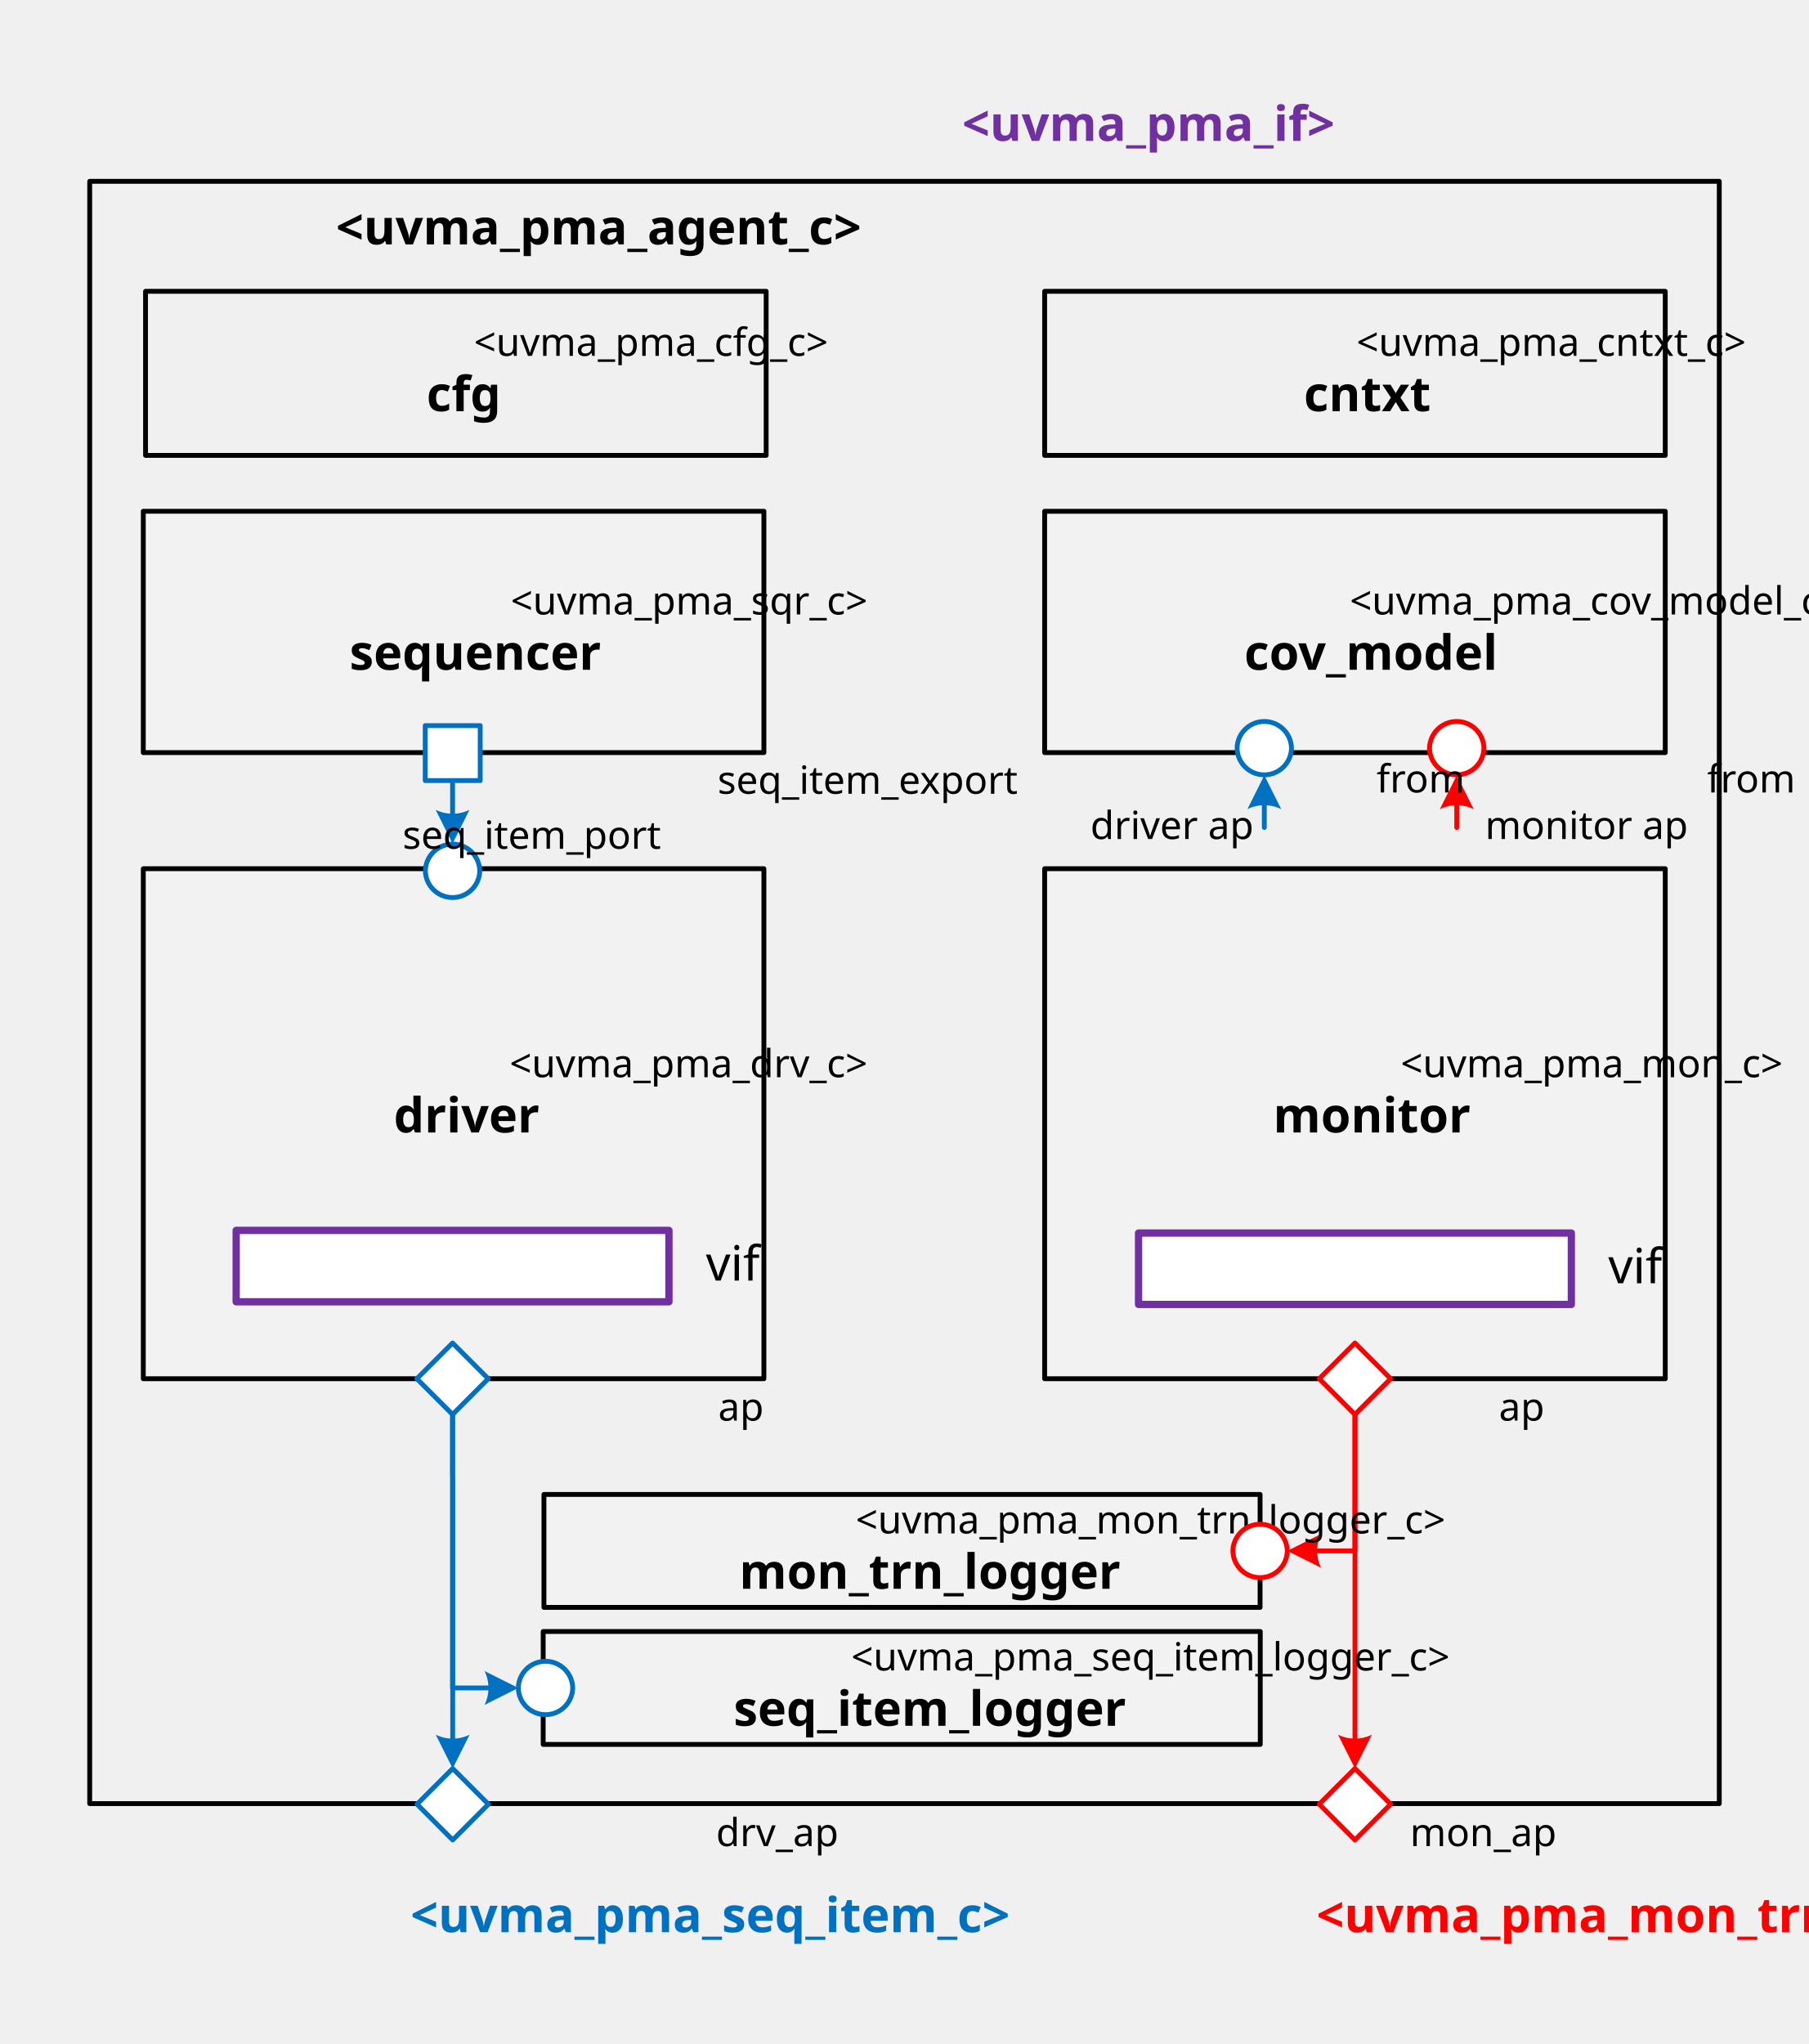
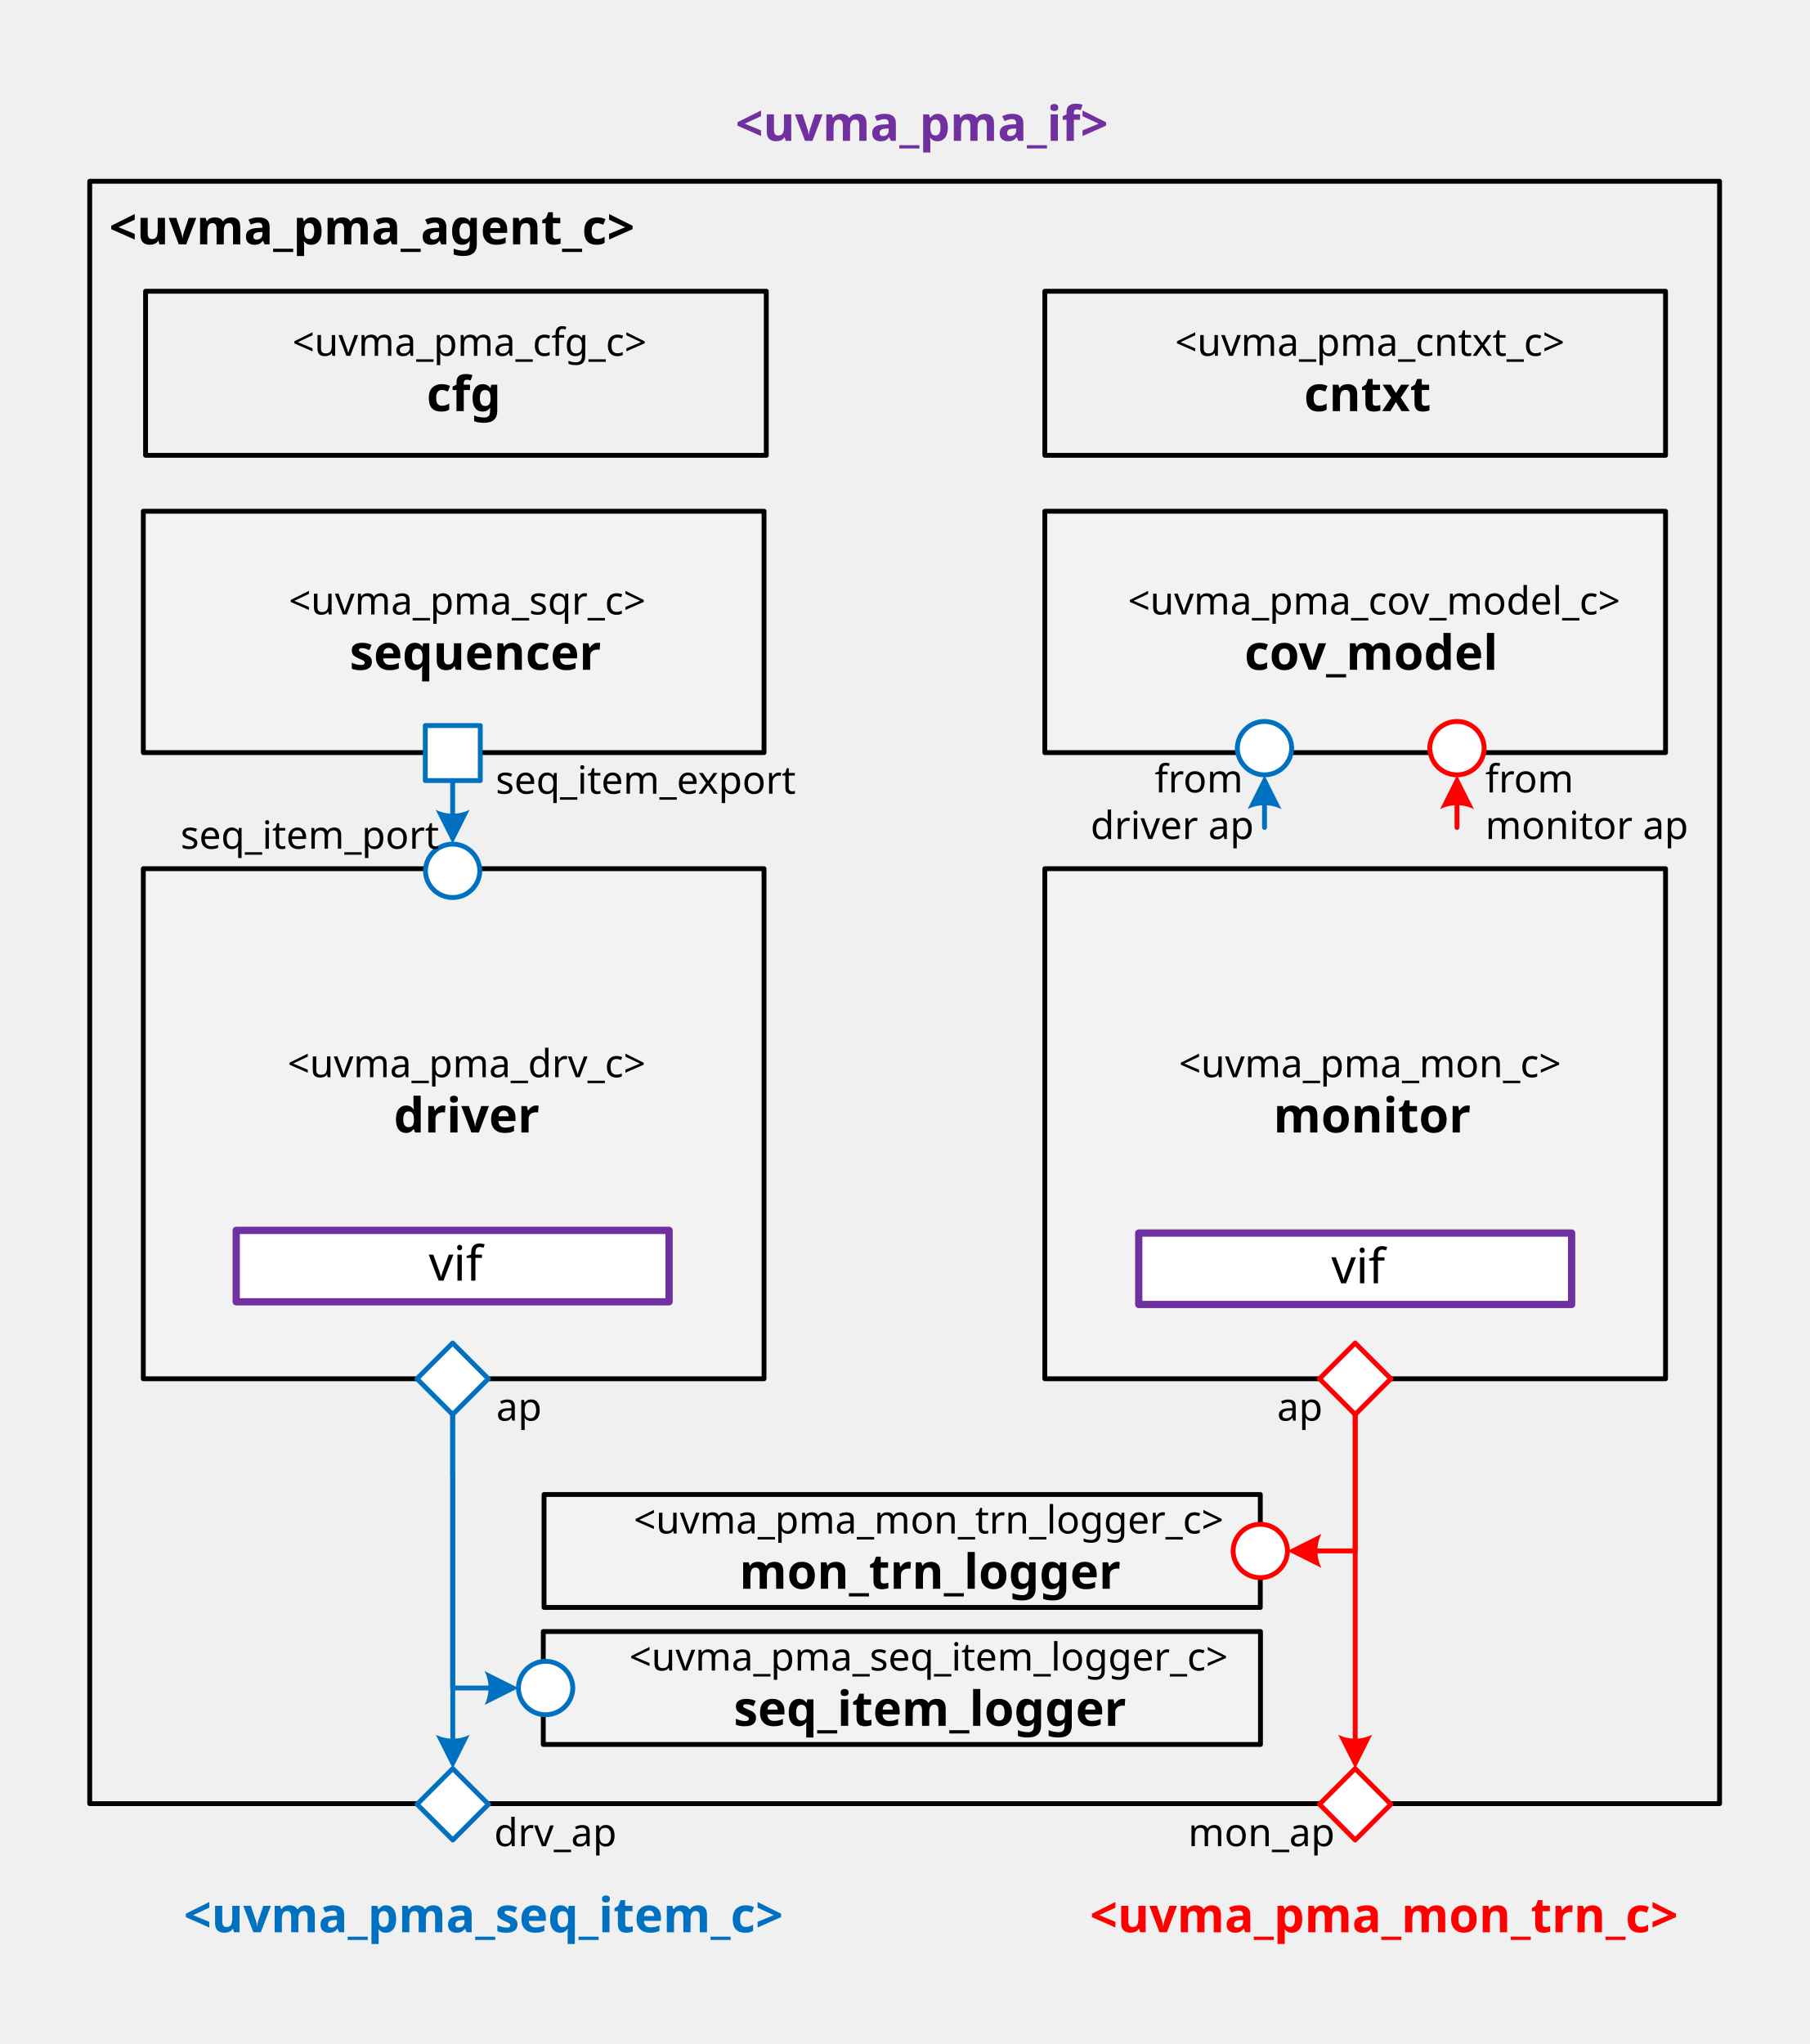
- <svg xmlns="http://www.w3.org/2000/svg" xmlns:ns1="http://schemas.microsoft.com/visio/2003/SVGExtensions/" xmlns:xlink="http://www.w3.org/1999/xlink" width="5.181in" height="5.853in" viewBox="0 0 373.057 421.415" xml:space="preserve" color-interpolation-filters="sRGB" class="st19">
-   <ns1:documentProperties ns1:langID="4105" ns1:metric="true" ns1:viewMarkup="false">
-     <ns1:userDefs>
-       <ns1:ud ns1:nameU="msvNoAutoConnect" ns1:val="VT0(1):26" />
-     </ns1:userDefs>
-   </ns1:documentProperties>
-   <style type="text/css">
-    
-       .st1 {fill:none;stroke:#000000;stroke-linecap:round;stroke-linejoin:round;stroke-width:1}
-       .st2 {fill:#000000;font-family:Calibri;font-size:0.833em;font-weight:bold}
-       .st3 {fill:#000000;font-family:Calibri;font-size:0.667em}
-       .st4 {font-size:1.25em;font-weight:bold}
-       .st5 {fill:#ffffff;stroke:#ff0000;stroke-linecap:round;stroke-linejoin:round;stroke-width:1}
-       .st6 {fill:none;stroke:none;stroke-linecap:round;stroke-linejoin:round;stroke-width:0.75}
-       .st7 {fill:#ffffff;stroke:#0070c0;stroke-linecap:round;stroke-linejoin:round;stroke-width:1}
-       .st8 {marker-end:url(#mrkr5-29);stroke:#0070c0;stroke-linecap:round;stroke-linejoin:round;stroke-width:1}
-       .st9 {fill:#0070c0;fill-opacity:1;stroke:#0070c0;stroke-opacity:1;stroke-width:0.284}
-       .st10 {marker-end:url(#mrkr5-40);stroke:#ff0000;stroke-linecap:round;stroke-linejoin:round;stroke-width:1}
-       .st11 {fill:#ff0000;fill-opacity:1;stroke:#ff0000;stroke-opacity:1;stroke-width:0.284}
-       .st12 {fill:#ff0000;font-family:Calibri;font-size:0.833em;font-weight:bold}
-       .st13 {fill:#0070c0;font-family:Calibri;font-size:0.833em;font-weight:bold}
-       .st14 {fill:#7030a0;font-family:Calibri;font-size:0.833em;font-weight:bold}
-       .st15 {fill:#f2f2f2;stroke:#000000;stroke-linecap:round;stroke-linejoin:round;stroke-width:1}
-       .st16 {fill:#ffffff;stroke:#7030a0;stroke-linecap:round;stroke-linejoin:round;stroke-width:1.5}
-       .st17 {fill:#000000;font-family:Calibri;font-size:0.833em}
-       .st18 {font-size:1em}
-       .st19 {fill:none;fill-rule:evenodd;font-size:12px;overflow:visible;stroke-linecap:square;stroke-miterlimit:3}
-    
-    </style>
+ <svg xmlns="http://www.w3.org/2000/svg" xmlns:xlink="http://www.w3.org/1999/xlink" width="497.41" height="561.887" class="st19" color-interpolation-filters="sRGB" viewBox="0 0 373.057 421.415" xml:space="preserve">
+   <style type="text/css">.st1{fill:none;stroke:#000;stroke-linecap:round;stroke-linejoin:round;stroke-width:1}.st2,.st3{fill:#000;font-family:Calibri}.st2{font-size:.833em;font-weight:700}.st3{font-size:.667em}.st4{font-size:1.25em;font-weight:700}.st5{fill:#fff;stroke:red;stroke-width:1}.st5,.st6,.st7{stroke-linecap:round;stroke-linejoin:round}.st6{fill:none;stroke:none;stroke-width:.75}.st7{fill:#fff;stroke-width:1}.st7,.st8,.st9{stroke:#0070c0}.st8{marker-end:url(#mrkr5-29);stroke-linecap:round;stroke-linejoin:round;stroke-width:1}.st9{fill:#0070c0;fill-opacity:1;stroke-opacity:1;stroke-width:.284}.st10{marker-end:url(#mrkr5-40);stroke:red;stroke-linecap:round;stroke-linejoin:round;stroke-width:1}.st11{fill-opacity:1;stroke:red;stroke-opacity:1;stroke-width:.284}.st11,.st12{fill:red}.st12,.st13,.st14{font-family:Calibri;font-size:.833em;font-weight:700}.st13{fill:#0070c0}.st14{fill:#7030a0}.st15,.st16{fill:#f2f2f2;stroke:#000;stroke-linecap:round;stroke-linejoin:round;stroke-width:1}.st16{fill:#fff;stroke:#7030a0;stroke-width:1.5}.st17{fill:#000;font-family:Calibri;font-size:.833em}.st18{font-size:1em}.st19{fill:none;fill-rule:evenodd;font-size:12px;overflow:visible;stroke-linecap:square;stroke-miterlimit:3}</style>
  <defs id="Markers">
    <g id="lend5">
-       <path d="M 2 1 L 0 0 L 1.981 -0.993 C 1.672 -0.365 1.673 0.373 1.985 1 " style="stroke:none" />
+       <path style="stroke:none" d="M 2 1 L 0 0 L 1.981 -0.993 C 1.672 -0.365 1.673 0.373 1.985 1" />
    </g>
-     <marker id="mrkr5-29" class="st9" ns1:arrowType="5" ns1:arrowSize="2" ns1:setback="6.16" refX="-6.16" orient="auto" markerUnits="strokeWidth" overflow="visible">
-       <use xlink:href="#lend5" transform="scale(-3.52,-3.52) " />
+     <marker id="mrkr5-29" class="st9" markerUnits="strokeWidth" orient="auto" overflow="visible" refX="-6.16">
+       <use transform="scale(-3.52,-3.52)" xlink:href="#lend5" />
    </marker>
-     <marker id="mrkr5-40" class="st11" ns1:arrowType="5" ns1:arrowSize="2" ns1:setback="6.16" refX="-6.16" orient="auto" markerUnits="strokeWidth" overflow="visible">
-       <use xlink:href="#lend5" transform="scale(-3.52,-3.52) " />
+     <marker id="mrkr5-40" class="st11" markerUnits="strokeWidth" orient="auto" overflow="visible" refX="-6.16">
+       <use transform="scale(-3.52,-3.52)" xlink:href="#lend5" />
    </marker>
  </defs>
-   <g ns1:mID="0" ns1:index="1" ns1:groupContext="foregroundPage">
-     <ns1:pageProperties ns1:drawingScale="0.0393701" ns1:pageScale="0.0393701" ns1:drawingUnits="24" ns1:shadowOffsetX="8.50394" ns1:shadowOffsetY="-8.50394" />
-     <ns1:layer ns1:name="Connector" ns1:index="0" />
-     <g id="shape4-1" ns1:mID="4" ns1:groupContext="shape" transform="translate(18.5,-49.5561)">
-       <ns1:textBlock ns1:margins="rect(4,4,4,4)" ns1:tabSpace="42.5197" ns1:verticalAlign="0" />
-       <ns1:textRect cx="168.029" cy="254.171" width="336.06" height="334.488" />
-       <rect x="0" y="86.927" width="336.058" height="334.488" class="st1" />
-       <text x="4" y="99.93" class="st2" ns1:langID="4105">
-         <ns1:paragraph />
-         <ns1:tabList />&lt;uvma_pma_agent_c&gt;</text>
+   <g>
+     <g id="shape4-1" transform="translate(18.5,-49.5561)">
+       <rect width="336.058" height="334.488" x="0" y="86.927" class="st1" />
+       <text x="4" y="99.93" class="st2">&lt;uvma_pma_agent_c&gt;</text>
    </g>
-     <g id="shape10-4" ns1:mID="10" ns1:groupContext="shape" transform="translate(30.0165,-327.54)">
-       <ns1:textBlock ns1:margins="rect(4,4,4,4)" ns1:tabSpace="42.5197" />
-       <ns1:textRect cx="63.992" cy="404.502" width="127.99" height="33.827" />
-       <rect x="0" y="387.589" width="127.984" height="33.827" class="st1" />
-       <text x="30.25" y="400.9" class="st3" ns1:langID="4105">
-         <ns1:paragraph ns1:horizAlign="1" />
-         <ns1:tabList />&lt;uvma_pma_cfg_c&gt;<ns1:newlineChar />
-         <tspan x="57.95" dy="1.14em" class="st4">cfg</tspan>
+     <g id="shape10-4" transform="translate(30.0165,-327.54)">
+       <rect width="127.984" height="33.827" x="0" y="387.589" class="st1" />
+       <text x="30.25" y="400.9" class="st3">&lt;uvma_pma_cfg_c&gt;<tspan x="57.95" class="st4" dy="1.14em">cfg</tspan>
      </text>
    </g>
-     <g id="shape11-8" ns1:mID="11" ns1:groupContext="shape" transform="translate(215.433,-327.54)">
-       <ns1:textBlock ns1:margins="rect(4,4,4,4)" ns1:tabSpace="42.5197" />
-       <ns1:textRect cx="63.992" cy="404.502" width="127.99" height="33.827" />
-       <rect x="0" y="387.589" width="127.984" height="33.827" class="st1" />
-       <text x="26.84" y="400.9" class="st3" ns1:langID="4105">
-         <ns1:paragraph ns1:horizAlign="1" />
-         <ns1:tabList />&lt;uvma_pma_cntxt_c&gt;<ns1:newlineChar />
-         <tspan x="53.45" dy="1.14em" class="st4">cntxt</tspan>
+     <g id="shape11-8" transform="translate(215.433,-327.54)">
+       <rect width="127.984" height="33.827" x="0" y="387.589" class="st1" />
+       <text x="26.84" y="400.9" class="st3">&lt;uvma_pma_cntxt_c&gt;<tspan x="53.45" class="st4" dy="1.14em">cntxt</tspan>
      </text>
    </g>
-     <g id="group20-12" transform="translate(237.543,-35.5246)" ns1:mID="20" ns1:groupContext="group">
-       <g id="shape6-13" ns1:mID="6" ns1:groupContext="shape" transform="translate(34.5198,-6.53571)">
-         <ns1:userDefs>
-           <ns1:ud ns1:nameU="visVersion" ns1:prompt="" ns1:val="VT0(15):26" />
-         </ns1:userDefs>
+     <g id="group20-12" transform="translate(237.543,-35.5246)">
+       <g id="shape6-13" transform="translate(34.5198,-6.53571)">
        <path d="M7.36 421.42 L14.72 414.05 L7.36 406.69 L0 414.05 L7.36 421.42 Z" class="st5" />
      </g>
-       <g id="shape19-15" ns1:mID="19" ns1:groupContext="shape">
-         <ns1:textBlock ns1:margins="rect(4,4,4,4)" ns1:tabSpace="42.5197" />
-         <ns1:textRect cx="19.134" cy="413.758" width="38.27" height="15.315" />
-         <rect x="0" y="406.1" width="38.268" height="15.315" class="st6" />
-         <text x="7.44" y="416.16" class="st3" ns1:langID="4105">
-           <ns1:paragraph ns1:horizAlign="2" />
-           <ns1:tabList />mon_ap</text>
+       <g id="shape19-15">
+         <rect width="38.268" height="15.315" x="0" y="406.1" class="st6" />
+         <text x="7.44" y="416.16" class="st3">mon_ap</text>
      </g>
    </g>
-     <g id="group21-18" transform="translate(86.0001,-35.5246)" ns1:mID="21" ns1:groupContext="group">
-       <g id="shape1-19" ns1:mID="1" ns1:groupContext="shape" transform="translate(-6.99441E-15,-6.53571)">
-         <ns1:userDefs>
-           <ns1:ud ns1:nameU="visVersion" ns1:prompt="" ns1:val="VT0(15):26" />
-         </ns1:userDefs>
+     <g id="group21-18" transform="translate(86.0001,-35.5246)">
+       <g id="shape1-19" transform="translate(-6.99441E-15,-6.53571)">
        <path d="M7.36 421.42 L14.72 414.05 L7.36 406.69 L0 414.05 L7.36 421.42 Z" class="st7" />
      </g>
-       <g id="shape18-21" ns1:mID="18" ns1:groupContext="shape" transform="translate(11.8895,0)">
-         <ns1:textBlock ns1:margins="rect(4,4,4,4)" ns1:tabSpace="42.5197" />
-         <ns1:textRect cx="15.559" cy="413.758" width="31.12" height="15.315" />
-         <rect x="0" y="406.1" width="31.118" height="15.315" class="st6" />
-         <text x="4" y="416.16" class="st3" ns1:langID="4105">
-           <ns1:paragraph />
-           <ns1:tabList />drv_ap</text>
+       <g id="shape18-21" transform="translate(11.8895,0)">
+         <rect width="31.118" height="15.315" x="0" y="406.1" class="st6" />
+         <text x="4" y="416.16" class="st3">drv_ap</text>
      </g>
    </g>
-     <g id="shape26-24" ns1:mID="26" ns1:groupContext="shape" ns1:layerMember="0" transform="translate(86.2441,-261.074)">
+     <g id="shape26-24" transform="translate(86.2441,-261.074)">
      <path d="M7.09 422.01 L7.09 428.84" class="st8" />
    </g>
-     <g id="shape27-30" ns1:mID="27" ns1:groupContext="shape" ns1:layerMember="0" transform="translate(86.2598,-129.793)">
+     <g id="shape27-30" transform="translate(86.2598,-129.793)">
      <path d="M7.07 421.42 L7.07 434.09 L7.1 434.09 L7.1 488.26" class="st8" />
    </g>
-     <g id="shape28-35" ns1:mID="28" ns1:groupContext="shape" ns1:layerMember="0" transform="translate(272.339,-129.793)">
+     <g id="shape28-35" transform="translate(272.339,-129.793)">
      <path d="M7.09 421.42 L7.09 488.26" class="st10" />
    </g>
-     <g id="shape39-41" ns1:mID="39" ns1:groupContext="shape" ns1:layerMember="0" transform="translate(93.0236,-129.793)">
+     <g id="shape39-41" transform="translate(93.0236,-129.793)">
      <path d="M0.31 421.42 L0.31 477.81 L7.71 477.81" class="st8" />
    </g>
-     <g id="shape40-46" ns1:mID="40" ns1:groupContext="shape" ns1:layerMember="0" transform="translate(279.536,-129.793)">
+     <g id="shape40-46" transform="translate(279.536,-129.793)">
      <path d="M-0.11 421.42 L-0.11 449.55 L-7.9 449.55" class="st10" />
    </g>
-     <g id="shape47-51" ns1:mID="47" ns1:groupContext="shape" transform="translate(219.969,-18.375)">
-       <ns1:textBlock ns1:margins="rect(4,4,4,4)" ns1:tabSpace="42.5197" />
-       <ns1:textRect cx="59.528" cy="413.758" width="119.06" height="15.315" />
-       <rect x="0" y="406.1" width="119.055" height="15.315" class="st6" />
-       <text x="4.74" y="416.76" class="st12" ns1:langID="4105">
-         <ns1:paragraph ns1:horizAlign="1" />
-         <ns1:tabList />&lt;uvma_pma_mon_trn_c&gt;</text>
+     <g id="shape47-51" transform="translate(219.969,-18.375)">
+       <rect width="119.055" height="15.315" x="0" y="406.1" class="st6" />
+       <text x="4.74" y="416.76" class="st12">&lt;uvma_pma_mon_trn_c&gt;</text>
    </g>
-     <g id="shape48-54" ns1:mID="48" ns1:groupContext="shape" transform="translate(29.7874,-18.375)">
-       <ns1:textBlock ns1:margins="rect(4,4,4,4)" ns1:tabSpace="42.5197" />
-       <ns1:textRect cx="63.992" cy="413.758" width="127.99" height="15.315" />
-       <rect x="0" y="406.1" width="127.984" height="15.315" class="st6" />
-       <text x="8.09" y="416.76" class="st13" ns1:langID="4105">
-         <ns1:paragraph ns1:horizAlign="1" />
-         <ns1:tabList />&lt;uvma_pma_seq_item_c&gt;</text>
+     <g id="shape48-54" transform="translate(29.7874,-18.375)">
+       <rect width="127.984" height="15.315" x="0" y="406.1" class="st6" />
+       <text x="8.09" y="416.76" class="st13">&lt;uvma_pma_seq_item_c&gt;</text>
    </g>
-     <g id="shape43-57" ns1:mID="43" ns1:groupContext="shape" transform="translate(-160.686,170.599) rotate(-90)">
+     <g id="shape43-57" transform="translate(-160.686,170.599) rotate(-90)">
      <path d="M0 421.42 L4.59 421.42" class="st8" />
    </g>
-     <g id="shape45-62" ns1:mID="45" ns1:groupContext="shape" transform="translate(-121.001,170.599) rotate(-90)">
+     <g id="shape45-62" transform="translate(-121.001,170.599) rotate(-90)">
      <path d="M0 421.42 L4.59 421.42" class="st10" />
    </g>
-     <g id="shape53-67" ns1:mID="53" ns1:groupContext="shape" transform="translate(127.001,-387.725)">
-       <ns1:textBlock ns1:margins="rect(4,4,4,4)" ns1:tabSpace="42.5197" />
-       <ns1:textRect cx="59.528" cy="413.758" width="119.06" height="15.315" />
-       <rect x="0" y="406.1" width="119.055" height="15.315" class="st6" />
-       <text x="24.63" y="416.76" class="st14" ns1:langID="4105">
-         <ns1:paragraph ns1:horizAlign="1" />
-         <ns1:tabList />&lt;uvma_pma_if&gt;</text>
+     <g id="shape53-67" transform="translate(127.001,-387.725)">
+       <rect width="119.055" height="15.315" x="0" y="406.1" class="st6" />
+       <text x="24.63" y="416.76" class="st14">&lt;uvma_pma_if&gt;</text>
    </g>
-     <g id="group54-70" transform="translate(112.175,-90.0127)" ns1:mID="54" ns1:groupContext="group">
-       <g id="shape29-71" ns1:mID="29" ns1:groupContext="shape">
-         <ns1:textBlock ns1:margins="rect(4,4,4,4)" ns1:tabSpace="42.5197" />
-         <ns1:textRect cx="73.843" cy="409.775" width="147.69" height="23.282" />
-         <rect x="0" y="398.134" width="147.686" height="23.282" class="st15" />
-         <text x="18.49" y="406.17" class="st3" ns1:langID="4105">
-           <ns1:paragraph ns1:horizAlign="1" />
-           <ns1:tabList />&lt;uvma_pma_mon_trn_logger_c&gt;<ns1:newlineChar />
-           <tspan x="40.28" dy="1.14em" class="st4">mon_trn_logger</tspan>
+     <g id="group54-70" transform="translate(112.175,-90.0127)">
+       <g id="shape29-71">
+         <rect width="147.686" height="23.282" x="0" y="398.134" class="st15" />
+         <text x="18.49" y="406.17" class="st3">&lt;uvma_pma_mon_trn_logger_c&gt;<tspan x="40.28" class="st4" dy="1.14em">mon_trn_logger</tspan>
        </text>
      </g>
-       <g id="shape30-75" ns1:mID="30" ns1:groupContext="shape" transform="translate(142.075,825.579) scale(1,-1)">
-         <ns1:userDefs>
-           <ns1:ud ns1:nameU="visVersion" ns1:val="VT0(15):26" />
-         </ns1:userDefs>
+       <g id="shape30-75" transform="translate(142.075,825.579) scale(1,-1)">
        <path d="M0 415.8 A5.611 5.611 0 0 1 11.22 415.8 A5.611 5.611 0 0 1 0 415.8 Z" class="st5" />
      </g>
    </g>
-     <g id="group57-77" transform="translate(106.89,-61.7578)" ns1:mID="57" ns1:groupContext="group">
-       <g id="shape33-78" ns1:mID="33" ns1:groupContext="shape" transform="translate(5.12809,0)">
-         <ns1:textBlock ns1:margins="rect(4,4,4,4)" ns1:tabSpace="42.5197" />
-         <ns1:textRect cx="73.94" cy="409.775" width="147.89" height="23.282" />
-         <rect x="0" y="398.134" width="147.88" height="23.282" class="st15" />
-         <text x="17.73" y="406.17" class="st3" ns1:langID="4105">
-           <ns1:paragraph ns1:horizAlign="1" />
-           <ns1:tabList />&lt;uvma_pma_seq_item_logger_c&gt;<ns1:newlineChar />
-           <tspan x="39.27" dy="1.14em" class="st4">seq_item_logger</tspan>
+     <g id="group57-77" transform="translate(106.89,-61.7578)">
+       <g id="shape33-78" transform="translate(5.12809,0)">
+         <rect width="147.88" height="23.282" x="0" y="398.134" class="st15" />
+         <text x="17.73" y="406.17" class="st3">&lt;uvma_pma_seq_item_logger_c&gt;<tspan x="39.27" class="st4" dy="1.14em">seq_item_logger</tspan>
        </text>
      </g>
-       <g id="shape34-82" ns1:mID="34" ns1:groupContext="shape" transform="translate(-1.69864E-14,825.579) scale(1,-1)">
-         <ns1:userDefs>
-           <ns1:ud ns1:nameU="visVersion" ns1:val="VT0(15):26" />
-         </ns1:userDefs>
+       <g id="shape34-82" transform="translate(-1.69864E-14,825.579) scale(1,-1)">
        <path d="M0 415.8 A5.611 5.611 0 0 1 11.22 415.8 A5.611 5.611 0 0 1 0 415.8 Z" class="st7" />
      </g>
    </g>
-     <g id="group59-84" transform="translate(29.5512,-123.257)" ns1:mID="59" ns1:groupContext="group">
-       <g id="shape7-85" ns1:mID="7" ns1:groupContext="shape" transform="translate(7.99361E-15,-13.8978)">
-         <ns1:textBlock ns1:margins="rect(4,4,4,4)" ns1:tabSpace="42.5197" />
-         <ns1:textRect cx="63.992" cy="368.837" width="127.99" height="105.157" />
-         <rect x="0" y="316.258" width="127.984" height="105.157" class="st15" />
-         <text x="29.74" y="359.24" class="st3" ns1:langID="4105">
-           <ns1:paragraph ns1:horizAlign="1" />
-           <ns1:tabList />&lt;uvma_pma_drv_c&gt;<ns1:newlineChar />
-           <tspan x="51.64" dy="1.14em" class="st4">driver</tspan>
-           <ns1:newlineChar />
+     <g id="group59-84" transform="translate(29.5512,-123.257)">
+       <g id="shape7-85" transform="translate(7.99361E-15,-13.8978)">
+         <rect width="127.984" height="105.157" x="0" y="316.258" class="st15" />
+         <text x="29.74" y="359.24" class="st3">&lt;uvma_pma_drv_c&gt;<tspan x="51.64" class="st4" dy="1.14em">driver</tspan>
        </text>
      </g>
-       <g id="shape2-89" ns1:mID="2" ns1:groupContext="shape" transform="translate(58.1682,718.598) scale(1,-1)">
-         <ns1:userDefs>
-           <ns1:ud ns1:nameU="visVersion" ns1:val="VT0(15):26" />
-         </ns1:userDefs>
+       <g id="shape2-89" transform="translate(58.1682,718.598) scale(1,-1)">
        <path d="M0 415.8 A5.611 5.611 0 0 1 11.22 415.8 A5.611 5.611 0 0 1 0 415.8 Z" class="st7" />
      </g>
-       <g id="shape3-91" ns1:mID="3" ns1:groupContext="shape" transform="translate(19.1524,-29.7638)">
-         <ns1:textBlock ns1:margins="rect(4,4,4,4)" ns1:tabSpace="42.5197" />
-         <ns1:textRect cx="44.627" cy="414.053" width="89.26" height="14.724" />
-         <rect x="0" y="406.691" width="89.254" height="14.724" class="st16" />
-         <text x="39.7" y="417.05" class="st17" ns1:langID="4105">
-           <ns1:paragraph ns1:horizAlign="1" />
-           <ns1:tabList />vif</text>
+       <g id="shape3-91" transform="translate(19.1524,-29.7638)">
+         <rect width="89.254" height="14.724" x="0" y="406.691" class="st16" />
+         <text x="39.7" y="417.05" class="st17">vif</text>
      </g>
-       <g id="shape14-94" ns1:mID="14" ns1:groupContext="shape" transform="translate(56.4175,-6.53571)">
-         <ns1:userDefs>
-           <ns1:ud ns1:nameU="visVersion" ns1:prompt="" ns1:val="VT0(15):26" />
-         </ns1:userDefs>
+       <g id="shape14-94" transform="translate(56.4175,-6.53571)">
        <path d="M7.36 421.42 L14.72 414.05 L7.36 406.69 L0 414.05 L7.36 421.42 Z" class="st7" />
      </g>
-       <g id="shape16-96" ns1:mID="16" ns1:groupContext="shape" transform="translate(68.3069,0)">
-         <ns1:textBlock ns1:margins="rect(4,4,4,4)" ns1:tabSpace="42.5197" />
-         <ns1:textRect cx="8.473" cy="413.758" width="16.95" height="15.315" />
-         <rect x="0" y="406.1" width="16.945" height="15.315" class="st6" />
-         <text x="4.45" y="416.16" class="st3" ns1:langID="4105">
-           <ns1:paragraph ns1:horizAlign="1" />
-           <ns1:tabList />ap</text>
+       <g id="shape16-96" transform="translate(68.3069,0)">
+         <rect width="16.945" height="15.315" x="0" y="406.1" class="st6" />
+         <text x="4.45" y="416.16" class="st3">ap</text>
      </g>
-       <g id="shape25-99" ns1:mID="25" ns1:groupContext="shape" transform="translate(3.04724,-117.913)">
-         <ns1:textBlock ns1:margins="rect(4,4,4,4)" ns1:tabSpace="42.5197" />
-         <ns1:textRect cx="28.346" cy="413.758" width="56.7" height="15.315" />
-         <rect x="0" y="406.1" width="56.693" height="15.315" class="st6" />
-         <text x="4.63" y="416.16" class="st3" ns1:langID="4105">
-           <ns1:paragraph ns1:horizAlign="2" />
-           <ns1:tabList />seq_item_port</text>
+       <g id="shape25-99" transform="translate(3.04724,-117.913)">
+         <rect width="56.693" height="15.315" x="0" y="406.1" class="st6" />
+         <text x="4.63" y="416.16" class="st3">seq_item_port</text>
      </g>
    </g>
-     <g id="group60-102" transform="translate(29.5512,-252.509)" ns1:mID="60" ns1:groupContext="group">
-       <g id="shape5-103" ns1:mID="5" ns1:groupContext="shape" transform="translate(0,-13.7413)">
-         <ns1:textBlock ns1:margins="rect(4,4,4,4)" ns1:tabSpace="42.5197" />
-         <ns1:textRect cx="63.992" cy="396.534" width="127.99" height="49.763" />
-         <rect x="0" y="371.653" width="127.984" height="49.763" class="st15" />
-         <text x="29.98" y="392.93" class="st3" ns1:langID="4105">
-           <ns1:paragraph ns1:horizAlign="1" />
-           <ns1:tabList />&lt;uvma_pma_sqr_c&gt;<ns1:newlineChar />
-           <tspan x="42.53" dy="1.14em" class="st4">sequencer</tspan>
+     <g id="group60-102" transform="translate(29.5512,-252.509)">
+       <g id="shape5-103" transform="translate(0,-13.7413)">
+         <rect width="127.984" height="49.763" x="0" y="371.653" class="st15" />
+         <text x="29.98" y="392.93" class="st3">&lt;uvma_pma_sqr_c&gt;<tspan x="42.53" class="st4" dy="1.14em">sequencer</tspan>
        </text>
      </g>
-       <g id="shape23-107" ns1:mID="23" ns1:groupContext="shape" transform="translate(58.1406,-7.97539)">
-         <rect x="0" y="410.077" width="11.339" height="11.339" class="st7" />
+       <g id="shape23-107" transform="translate(58.1406,-7.97539)">
+         <rect width="11.339" height="11.339" x="0" y="410.077" class="st7" />
      </g>
-       <g id="shape24-109" ns1:mID="24" ns1:groupContext="shape" transform="translate(68.6521,0)">
-         <ns1:textBlock ns1:margins="rect(4,4,4,4)" ns1:tabSpace="42.5197" />
-         <ns1:textRect cx="32.394" cy="413.758" width="64.79" height="15.315" />
-         <rect x="0" y="406.1" width="64.789" height="15.315" class="st6" />
-         <text x="4" y="416.16" class="st3" ns1:langID="4105">
-           <ns1:paragraph />
-           <ns1:tabList />seq_item_export</text>
+       <g id="shape24-109" transform="translate(68.6521,0)">
+         <rect width="64.789" height="15.315" x="0" y="406.1" class="st6" />
+         <text x="4" y="416.16" class="st3">seq_item_export</text>
      </g>
    </g>
-     <g id="group61-112" transform="translate(214.914,-247.981)" ns1:mID="61" ns1:groupContext="group">
-       <g id="shape9-113" ns1:mID="9" ns1:groupContext="shape" transform="translate(0.519476,-18.2687)">
-         <ns1:textBlock ns1:margins="rect(4,4,4,4)" ns1:tabSpace="42.5197" />
-         <ns1:textRect cx="63.992" cy="396.534" width="127.99" height="49.763" />
-         <rect x="0" y="371.653" width="127.984" height="49.763" class="st15" />
-         <text x="17.13" y="392.93" class="st3" ns1:langID="4105">
-           <ns1:paragraph ns1:horizAlign="1" />
-           <ns1:tabList />&lt;uvma_pma_cov_model_c&gt;<ns1:newlineChar />
-           <tspan x="41.17" dy="1.14em" class="st4">cov_model</tspan>
+     <g id="group61-112" transform="translate(214.914,-247.981)">
+       <g id="shape9-113" transform="translate(0.519476,-18.2687)">
+         <rect width="127.984" height="49.763" x="0" y="371.653" class="st15" />
+         <text x="17.13" y="392.93" class="st3">&lt;uvma_pma_cov_model_c&gt;<tspan x="41.17" class="st4" dy="1.14em">cov_model</tspan>
        </text>
      </g>
-       <g id="shape13-117" ns1:mID="13" ns1:groupContext="shape" transform="translate(79.8896,818.028) scale(1,-1)">
-         <ns1:userDefs>
-           <ns1:ud ns1:nameU="visVersion" ns1:val="VT0(15):26" />
-         </ns1:userDefs>
+       <g id="shape13-117" transform="translate(79.8896,818.028) scale(1,-1)">
        <path d="M0 415.8 A5.611 5.611 0 0 1 11.22 415.8 A5.611 5.611 0 0 1 0 415.8 Z" class="st5" />
      </g>
-       <g id="shape41-119" ns1:mID="41" ns1:groupContext="shape" transform="translate(40.2045,818.028) scale(1,-1)">
-         <ns1:userDefs>
-           <ns1:ud ns1:nameU="visVersion" ns1:val="VT0(15):26" />
-         </ns1:userDefs>
+       <g id="shape41-119" transform="translate(40.2045,818.028) scale(1,-1)">
        <path d="M0 415.8 A5.611 5.611 0 0 1 11.22 415.8 A5.611 5.611 0 0 1 0 415.8 Z" class="st7" />
      </g>
-       <g id="shape44-121" ns1:mID="44" ns1:groupContext="shape">
-         <ns1:textBlock ns1:margins="rect(4,4,4,4)" ns1:tabSpace="42.5197" />
-         <ns1:textRect cx="21.504" cy="413.758" width="43.01" height="15.315" />
-         <rect x="0" y="406.1" width="43.008" height="15.315" class="st6" />
-         <text x="23.17" y="411.36" class="st3" ns1:langID="4105">
-           <ns1:paragraph ns1:horizAlign="2" />
-           <ns1:tabList />from <tspan x="9.95" dy="1.2em" class="st18">driver ap</tspan>
+       <g id="shape44-121">
+         <rect width="43.008" height="15.315" x="0" y="406.1" class="st6" />
+         <text x="23.17" y="411.36" class="st3">from <tspan x="9.95" class="st18" dy="1.2em">driver ap</tspan>
        </text>
      </g>
-       <g id="shape46-125" ns1:mID="46" ns1:groupContext="shape" transform="translate(87.3385,-5.68434E-14)">
-         <ns1:textBlock ns1:margins="rect(4,4,4,4)" ns1:tabSpace="42.5197" />
-         <ns1:textRect cx="24.622" cy="413.758" width="49.25" height="15.315" />
-         <rect x="0" y="406.1" width="49.244" height="15.315" class="st6" />
-         <text x="4" y="411.36" class="st3" ns1:langID="4105">
-           <ns1:paragraph />
-           <ns1:tabList />from <tspan x="4" dy="1.2em" class="st18">monitor ap</tspan>
+       <g id="shape46-125" transform="translate(87.3385,-5.68434E-14)">
+         <rect width="49.244" height="15.315" x="0" y="406.1" class="st6" />
+         <text x="4" y="411.36" class="st3">from <tspan x="4" class="st18" dy="1.2em">monitor ap</tspan>
        </text>
      </g>
    </g>
-     <g id="group62-129" transform="translate(215.433,-123.257)" ns1:mID="62" ns1:groupContext="group">
-       <g id="shape8-130" ns1:mID="8" ns1:groupContext="shape" transform="translate(0,-13.8978)">
-         <ns1:textBlock ns1:margins="rect(4,4,4,4)" ns1:tabSpace="42.5197" />
-         <ns1:textRect cx="63.992" cy="368.837" width="127.99" height="105.157" />
-         <rect x="0" y="316.258" width="127.984" height="105.157" class="st15" />
-         <text x="27.63" y="359.24" class="st3" ns1:langID="4105">
-           <ns1:paragraph ns1:horizAlign="1" />
-           <ns1:tabList />&lt;uvma_pma_mon_c&gt;<ns1:newlineChar />
-           <tspan x="47.13" dy="1.14em" class="st4">monitor</tspan>
-           <ns1:newlineChar />
+     <g id="group62-129" transform="translate(215.433,-123.257)">
+       <g id="shape8-130" transform="translate(0,-13.8978)">
+         <rect width="127.984" height="105.157" x="0" y="316.258" class="st15" />
+         <text x="27.63" y="359.24" class="st3">&lt;uvma_pma_mon_c&gt;<tspan x="47.13" class="st4" dy="1.14em">monitor</tspan>
        </text>
      </g>
-       <g id="shape12-134" ns1:mID="12" ns1:groupContext="shape" transform="translate(19.365,-29.2129)">
-         <ns1:textBlock ns1:margins="rect(4,4,4,4)" ns1:tabSpace="42.5197" />
-         <ns1:textRect cx="44.627" cy="414.053" width="89.26" height="14.724" />
-         <rect x="0" y="406.691" width="89.254" height="14.724" class="st16" />
-         <text x="39.7" y="417.05" class="st17" ns1:langID="4105">
-           <ns1:paragraph ns1:horizAlign="1" />
-           <ns1:tabList />vif</text>
+       <g id="shape12-134" transform="translate(19.365,-29.2129)">
+         <rect width="89.254" height="14.724" x="0" y="406.691" class="st16" />
+         <text x="39.7" y="417.05" class="st17">vif</text>
      </g>
-       <g id="shape15-137" ns1:mID="15" ns1:groupContext="shape" transform="translate(56.6301,-6.53571)">
-         <ns1:userDefs>
-           <ns1:ud ns1:nameU="visVersion" ns1:prompt="" ns1:val="VT0(15):26" />
-         </ns1:userDefs>
+       <g id="shape15-137" transform="translate(56.6301,-6.53571)">
        <path d="M7.36 421.42 L14.72 414.05 L7.36 406.69 L0 414.05 L7.36 421.42 Z" class="st5" />
      </g>
-       <g id="shape17-139" ns1:mID="17" ns1:groupContext="shape" transform="translate(43.4329,0)">
-         <ns1:textBlock ns1:margins="rect(4,4,4,4)" ns1:tabSpace="42.5197" />
-         <ns1:textRect cx="8.473" cy="413.758" width="16.95" height="15.315" />
-         <rect x="0" y="406.1" width="16.945" height="15.315" class="st6" />
-         <text x="4.45" y="416.16" class="st3" ns1:langID="4105">
-           <ns1:paragraph ns1:horizAlign="1" />
-           <ns1:tabList />ap</text>
+       <g id="shape17-139" transform="translate(43.4329,0)">
+         <rect width="16.945" height="15.315" x="0" y="406.1" class="st6" />
+         <text x="4.45" y="416.16" class="st3">ap</text>
      </g>
    </g>
  </g>
</svg>
